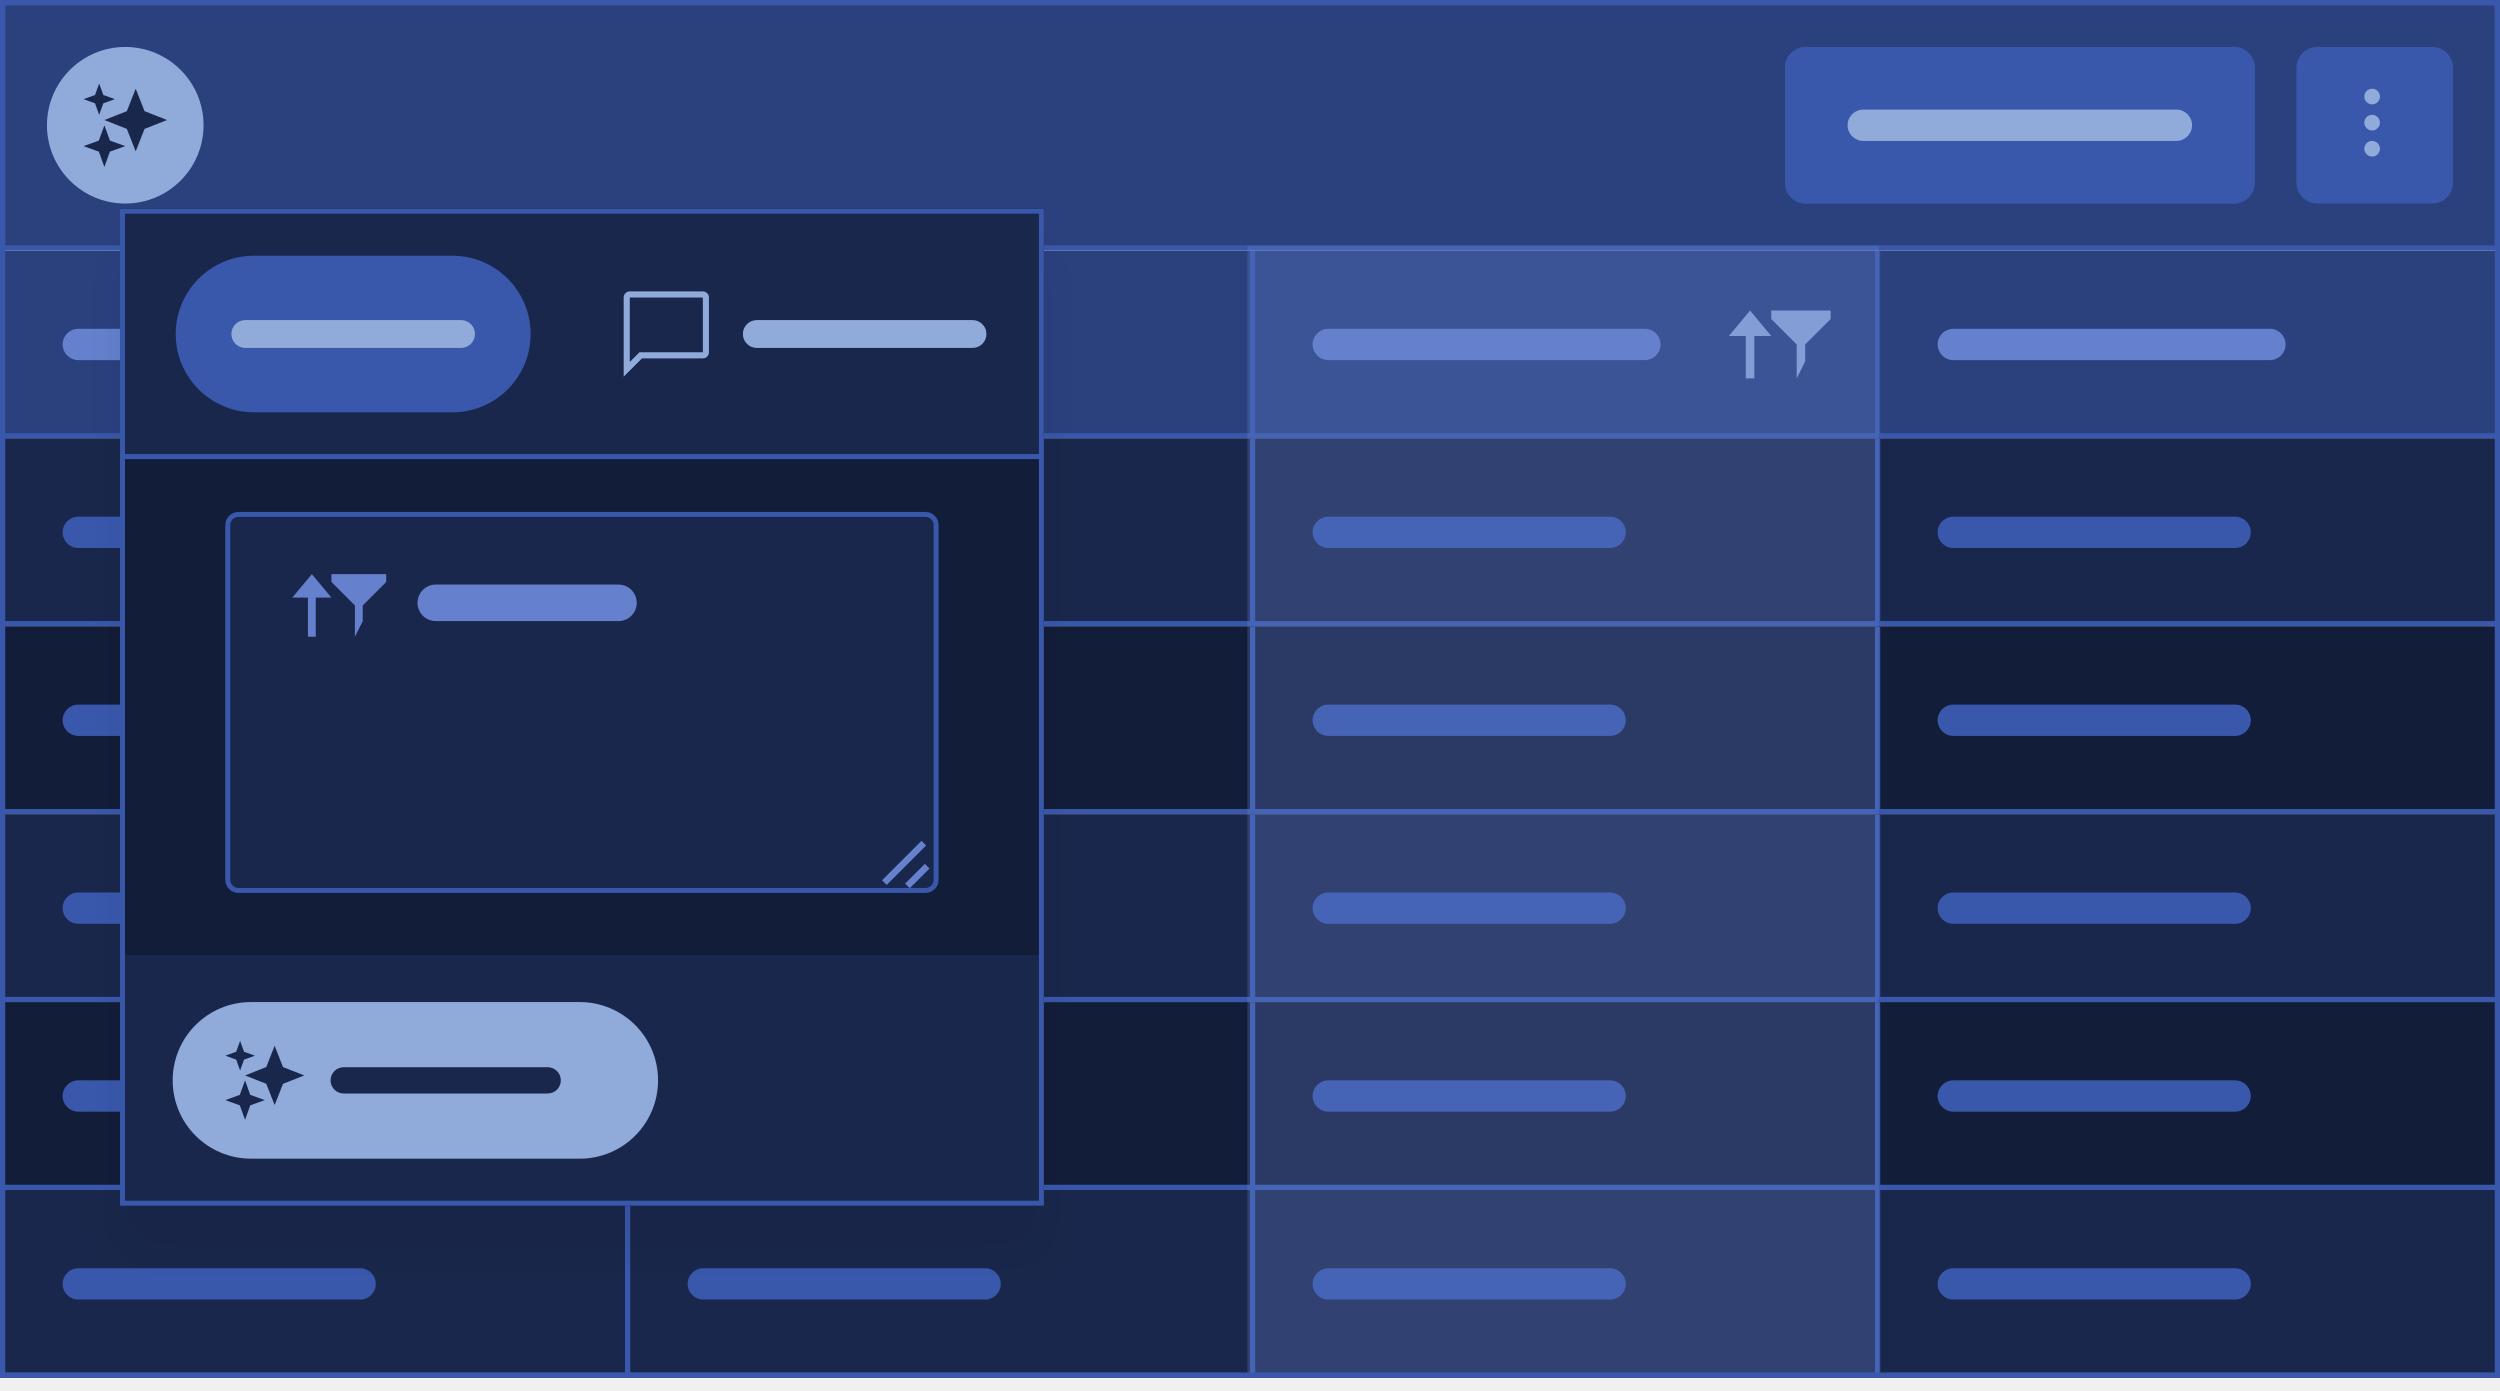
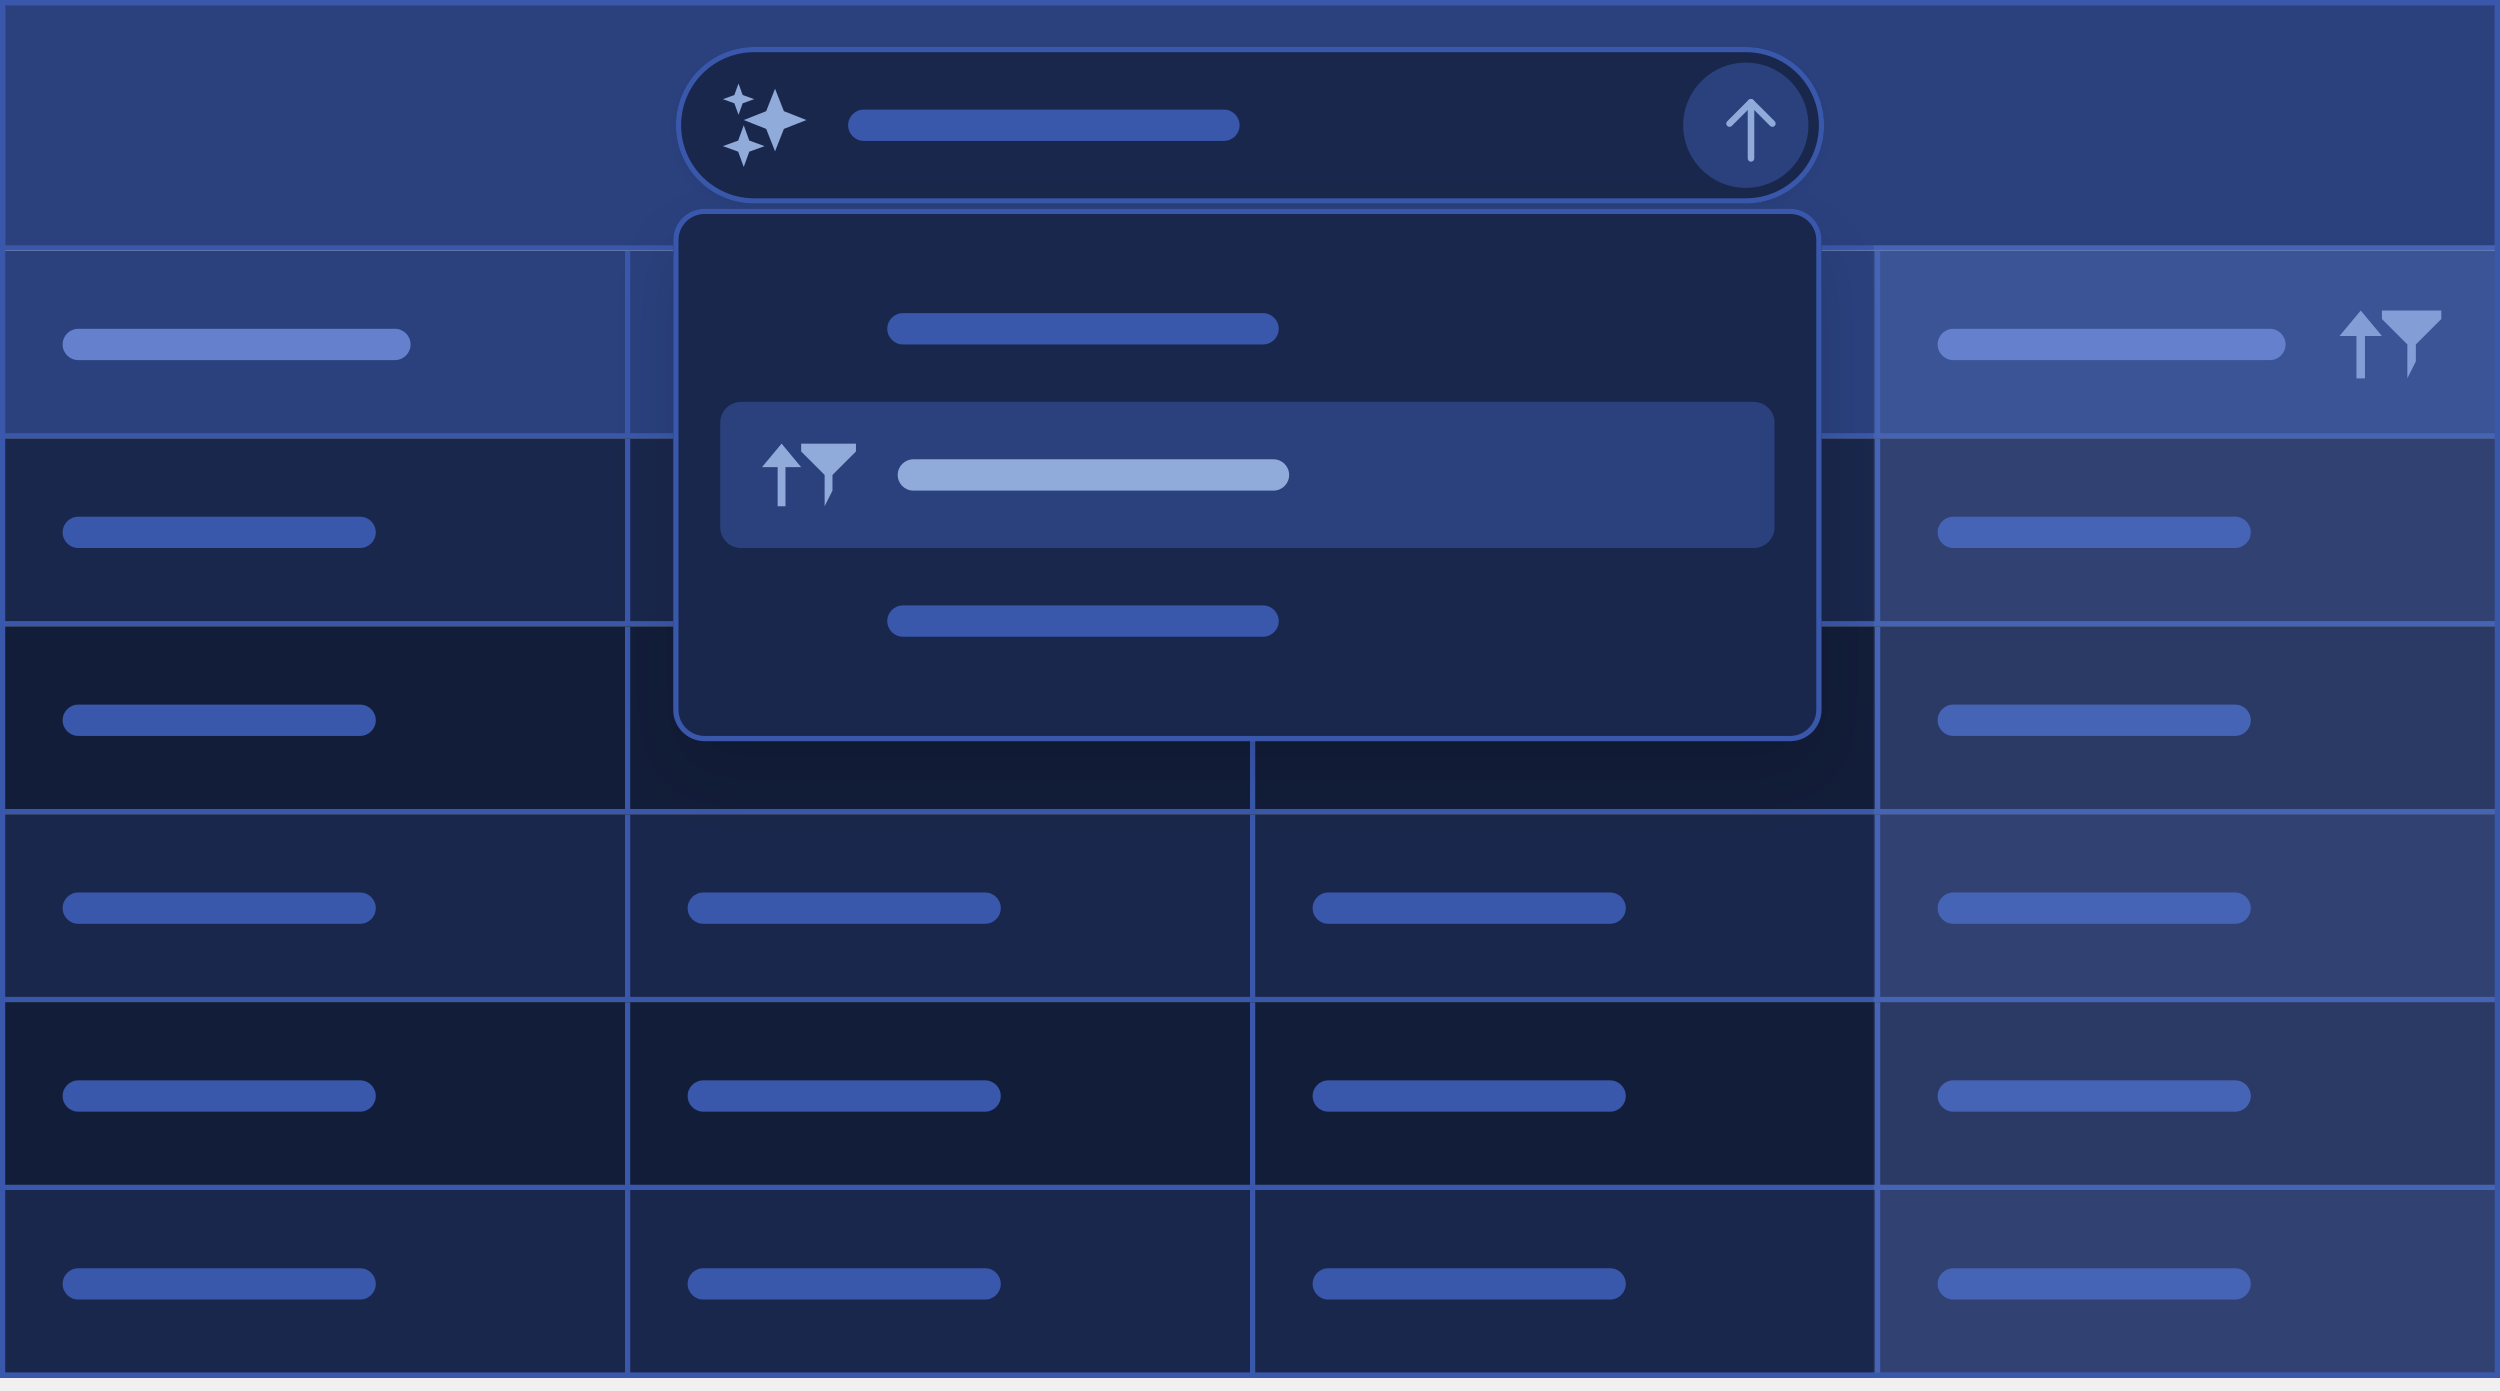
<svg xmlns="http://www.w3.org/2000/svg" width="160" height="89" viewBox="0 0 160 89" fill="none">
-   <g clip-path="url(#clip0_9517_207637)">
+   <g clip-path="url(#clip0_10963_54209)">
    <rect x="0.167" y="0.167" width="159.666" height="15.699" fill="#2A417E" />
    <rect x="0.167" y="0.167" width="159.666" height="15.699" stroke="#3958AC" stroke-width="0.334" />
-     <rect x="3.006" y="3.006" width="10.021" height="10.021" rx="5.01" fill="#90ABDA" />
-     <g clip-path="url(#clip1_9517_207637)">
-       <path d="M8.685 5.678L9.252 7.115L10.689 7.682L9.252 8.249L8.685 9.686L8.118 8.249L6.681 7.682L8.118 7.115L8.685 5.678ZM6.326 8.998L5.344 9.352L6.326 9.706L6.681 10.688L7.035 9.706L8.017 9.352L7.035 8.998L6.681 8.016L6.326 8.998ZM6.081 6.08L5.344 6.346L6.081 6.612L6.347 7.348L6.612 6.612L7.349 6.346L6.612 6.08L6.347 5.344L6.081 6.08Z" fill="#19274C" />
-     </g>
-     <g clip-path="url(#clip2_9517_207637)">
-       <path d="M114.238 4.342C114.238 3.604 114.836 3.006 115.574 3.006H144.301V13.027H115.574C114.836 13.027 114.238 12.428 114.238 11.691V4.342Z" fill="#3958AC" />
-       <rect x="118.246" y="7.014" width="22.046" height="2.004" rx="1.002" fill="#90ABDA" />
-     </g>
-     <rect x="114.405" y="3.173" width="29.729" height="9.687" rx="1.169" stroke="#3958AC" stroke-width="0.334" />
-     <rect x="146.973" y="3.006" width="10.021" height="10.021" rx="1.336" fill="#3958AC" />
-     <path d="M151.816 6.68C152.092 6.68 152.317 6.454 152.317 6.179C152.317 5.903 152.092 5.678 151.816 5.678C151.541 5.678 151.315 5.903 151.315 6.179C151.315 6.454 151.541 6.68 151.816 6.68Z" fill="#90ABDA" />
-     <path d="M151.816 7.348C151.541 7.348 151.315 7.573 151.315 7.849C151.315 8.124 151.541 8.35 151.816 8.35C152.092 8.35 152.317 8.124 152.317 7.849C152.317 7.573 152.092 7.348 151.816 7.348Z" fill="#90ABDA" />
-     <path d="M151.816 9.018C151.541 9.018 151.315 9.243 151.315 9.519C151.315 9.795 151.541 10.02 151.816 10.02C152.092 10.02 152.317 9.795 152.317 9.519C152.317 9.243 152.092 9.018 151.816 9.018Z" fill="#90ABDA" />
-     <g clip-path="url(#clip3_9517_207637)">
-       <mask id="path-12-inside-1_9517_207637" fill="white">
+     <g filter="url(#filter0_d_10963_54209)">
+       <g clip-path="url(#clip1_10963_54209)">
+         <path d="M43.257 8.016C43.257 5.249 45.5 3.006 48.267 3.006H111.733C114.5 3.006 116.743 5.249 116.743 8.016V8.016C116.743 10.784 114.5 13.027 111.733 13.027H48.267C45.5 13.027 43.257 10.784 43.257 8.016V8.016Z" fill="#19274C" />
+         <g clip-path="url(#clip2_10963_54209)">
+           <path d="M49.603 5.678L50.17 7.115L51.608 7.682L50.17 8.249L49.603 9.686L49.036 8.249L47.599 7.682L49.036 7.115L49.603 5.678ZM47.244 8.997L46.263 9.352L47.244 9.707L47.599 10.688L47.954 9.707L48.935 9.352L47.954 8.997L47.599 8.016L47.244 8.997ZM47 6.081L46.263 6.346L46.999 6.612L47.265 7.348L47.531 6.612L48.267 6.346L47.531 6.08L47.265 5.344L46.999 6.08L47 6.081Z" fill="#90ABDA" />
+         </g>
+         <rect x="54.28" y="7.014" width="25.052" height="2.004" rx="1.002" fill="#3958AC" />
+         <g clip-path="url(#clip3_10963_54209)">
+           <path d="M107.724 8.016C107.724 5.802 109.519 4.008 111.733 4.008V4.008C113.946 4.008 115.741 5.802 115.741 8.016V8.016C115.741 10.23 113.946 12.024 111.733 12.024V12.024C109.519 12.024 107.724 10.23 107.724 8.016V8.016Z" fill="#2A417E" />
+           <path d="M111.855 6.549C111.855 6.433 111.949 6.34 112.064 6.34C112.18 6.34 112.273 6.433 112.273 6.549V10.139C112.273 10.255 112.18 10.348 112.064 10.348C111.949 10.348 111.855 10.255 111.855 10.139V6.549Z" fill="#90ABDA" />
+           <path d="M111.928 6.699C111.846 6.618 111.846 6.485 111.928 6.404C112.009 6.322 112.142 6.322 112.223 6.404L113.581 7.762C113.663 7.844 113.663 7.976 113.581 8.057C113.5 8.139 113.368 8.139 113.286 8.057L111.928 6.699Z" fill="#90ABDA" />
+           <path d="M112.195 6.699C112.277 6.618 112.277 6.485 112.195 6.404C112.114 6.322 111.982 6.322 111.9 6.404L110.542 7.762C110.46 7.844 110.46 7.976 110.542 8.057C110.623 8.139 110.756 8.139 110.837 8.057L112.195 6.699Z" fill="#90ABDA" />
+         </g>
+       </g>
+       <path d="M48.268 3.173H111.732C114.407 3.173 116.576 5.342 116.576 8.017C116.576 10.691 114.407 12.859 111.732 12.859H48.268C45.593 12.859 43.424 10.691 43.424 8.017C43.424 5.342 45.593 3.173 48.268 3.173Z" stroke="#3958AC" stroke-width="0.334" />
+     </g>
+     <g clip-path="url(#clip4_10963_54209)">
+       <mask id="path-13-inside-1_10963_54209" fill="white">
        <path d="M0 16.033H160V28.058H0V16.033Z" />
      </mask>
      <rect width="40" height="12.025" transform="translate(0 16.0332)" fill="#2A417E" />
      <rect x="4.008" y="21.043" width="22.269" height="2.004" rx="1.002" fill="#6581CD" />
-       <mask id="path-15-inside-2_9517_207637" fill="white">
+       <mask id="path-16-inside-2_10963_54209" fill="white">
        <path d="M40 16.033H80V28.058H40V16.033Z" />
      </mask>
      <path d="M40 16.033H80V28.058H40V16.033Z" fill="#2A417E" />
-       <path d="M40 28.058H40.334V16.033H40H39.666V28.058H40Z" fill="#3958AC" mask="url(#path-15-inside-2_9517_207637)" />
+       <path d="M40 28.058H40.334V16.033H40H39.666V28.058H40Z" fill="#3958AC" mask="url(#path-16-inside-2_10963_54209)" />
      <rect x="44.008" y="21.043" width="22.269" height="2.004" rx="1.002" fill="#6581CD" />
-       <mask id="path-18-inside-3_9517_207637" fill="white">
+       <mask id="path-19-inside-3_10963_54209" fill="white">
        <path d="M80 16.033H120V28.058H80V16.033Z" />
      </mask>
      <path d="M80 16.033H120V28.058H80V16.033Z" fill="#2A417E" />
-       <path d="M80 28.058H80.334V16.033H80H79.666V28.058H80Z" fill="#3958AC" mask="url(#path-18-inside-3_9517_207637)" />
+       <path d="M80 28.058H80.334V16.033H80H79.666V28.058H80Z" fill="#3958AC" mask="url(#path-19-inside-3_10963_54209)" />
      <rect x="84.008" y="21.043" width="22.269" height="2.004" rx="1.002" fill="#6581CD" />
-       <path d="M117.161 19.875V20.418L115.532 22.046V23.132L114.99 24.217V22.046L113.361 20.418V19.875H117.161Z" fill="#90ABDA" />
-       <path d="M110.647 21.503H111.733V24.217H112.276V21.503H113.361L112.004 19.875L110.647 21.503Z" fill="#90ABDA" />
-       <mask id="path-22-inside-4_9517_207637" fill="white">
+       <mask id="path-22-inside-4_10963_54209" fill="white">
        <path d="M120 16.033H160V28.058H120V16.033Z" />
      </mask>
      <path d="M120 16.033H160V28.058H120V16.033Z" fill="#2A417E" />
-       <path d="M120 28.058H120.334V16.033H120H119.666V28.058H120Z" fill="#3958AC" mask="url(#path-22-inside-4_9517_207637)" />
+       <path d="M120 28.058H120.334V16.033H120H119.666V28.058H120Z" fill="#3958AC" mask="url(#path-22-inside-4_10963_54209)" />
      <rect x="124.008" y="21.043" width="22.269" height="2.004" rx="1.002" fill="#6581CD" />
-     </g>
-     <path d="M160 28.058V27.724H0V28.058V28.392H160V28.058Z" fill="#3958AC" mask="url(#path-12-inside-1_9517_207637)" />
-     <g clip-path="url(#clip4_9517_207637)">
-       <mask id="path-25-inside-5_9517_207637" fill="white">
+       <path d="M156.242 19.875V20.418L154.614 22.046V23.132L154.071 24.217V22.046L152.443 20.418V19.875H156.242Z" fill="#90ABDA" />
+       <path d="M149.729 21.503H150.814V24.217H151.357V21.503H152.443L151.086 19.875L149.729 21.503Z" fill="#90ABDA" />
+     </g>
+     <path d="M160 28.058V27.724H0V28.058V28.392H160V28.058Z" fill="#3958AC" mask="url(#path-13-inside-1_10963_54209)" />
+     <g clip-path="url(#clip5_10963_54209)">
+       <mask id="path-26-inside-5_10963_54209" fill="white">
        <path d="M0 28.059H160V40.084H0V28.059Z" />
      </mask>
      <rect width="40" height="12.025" transform="translate(0 28.0586)" fill="#19274C" />
      <rect x="4.008" y="33.068" width="20.042" height="2.004" rx="1.002" fill="#3958AC" />
-       <mask id="path-28-inside-6_9517_207637" fill="white">
+       <mask id="path-29-inside-6_10963_54209" fill="white">
        <path d="M40 28.059H80V40.084H40V28.059Z" />
      </mask>
      <path d="M40 28.059H80V40.084H40V28.059Z" fill="#19274C" />
-       <path d="M40 40.084H40.334V28.059H40H39.666V40.084H40Z" fill="#3958AC" mask="url(#path-28-inside-6_9517_207637)" />
+       <path d="M40 40.084H40.334V28.059H40H39.666V40.084H40Z" fill="#3958AC" mask="url(#path-29-inside-6_10963_54209)" />
      <rect x="44.008" y="33.068" width="20.042" height="2.004" rx="1.002" fill="#3958AC" />
-       <mask id="path-31-inside-7_9517_207637" fill="white">
+       <mask id="path-32-inside-7_10963_54209" fill="white">
        <path d="M80 28.059H120V40.084H80V28.059Z" />
      </mask>
      <path d="M80 28.059H120V40.084H80V28.059Z" fill="#19274C" />
-       <path d="M80 40.084H80.334V28.059H80H79.666V40.084H80Z" fill="#3958AC" mask="url(#path-31-inside-7_9517_207637)" />
+       <path d="M80 40.084H80.334V28.059H80H79.666V40.084H80Z" fill="#3958AC" mask="url(#path-32-inside-7_10963_54209)" />
      <rect x="84.008" y="33.068" width="20.042" height="2.004" rx="1.002" fill="#3958AC" />
-       <mask id="path-34-inside-8_9517_207637" fill="white">
+       <mask id="path-35-inside-8_10963_54209" fill="white">
        <path d="M120 28.059H160V40.084H120V28.059Z" />
      </mask>
      <path d="M120 28.059H160V40.084H120V28.059Z" fill="#19274C" />
-       <path d="M120 40.084H120.334V28.059H120H119.666V40.084H120Z" fill="#3958AC" mask="url(#path-34-inside-8_9517_207637)" />
+       <path d="M120 40.084H120.334V28.059H120H119.666V40.084H120Z" fill="#3958AC" mask="url(#path-35-inside-8_10963_54209)" />
      <rect x="124.008" y="33.068" width="20.042" height="2.004" rx="1.002" fill="#3958AC" />
    </g>
-     <path d="M160 40.084V39.75H0V40.084V40.418H160V40.084Z" fill="#3958AC" mask="url(#path-25-inside-5_9517_207637)" />
-     <g clip-path="url(#clip5_9517_207637)">
-       <mask id="path-37-inside-9_9517_207637" fill="white">
+     <path d="M160 40.084V39.75H0V40.084V40.418H160V40.084Z" fill="#3958AC" mask="url(#path-26-inside-5_10963_54209)" />
+     <g clip-path="url(#clip6_10963_54209)">
+       <mask id="path-38-inside-9_10963_54209" fill="white">
        <path d="M0 40.084H160V52.109H0V40.084Z" />
      </mask>
      <rect width="40" height="12.025" transform="translate(0 40.084)" fill="#121D39" />
      <rect x="4.008" y="45.094" width="20.042" height="2.004" rx="1.002" fill="#3958AC" />
-       <mask id="path-40-inside-10_9517_207637" fill="white">
+       <mask id="path-41-inside-10_10963_54209" fill="white">
        <path d="M40 40.084H80V52.109H40V40.084Z" />
      </mask>
      <path d="M40 40.084H80V52.109H40V40.084Z" fill="#121D39" />
-       <path d="M40 52.109H40.334V40.084H40H39.666V52.109H40Z" fill="#3958AC" mask="url(#path-40-inside-10_9517_207637)" />
+       <path d="M40 52.109H40.334V40.084H40H39.666V52.109H40Z" fill="#3958AC" mask="url(#path-41-inside-10_10963_54209)" />
      <rect x="44.008" y="45.094" width="20.042" height="2.004" rx="1.002" fill="#3958AC" />
-       <mask id="path-43-inside-11_9517_207637" fill="white">
+       <mask id="path-44-inside-11_10963_54209" fill="white">
        <path d="M80 40.084H120V52.109H80V40.084Z" />
      </mask>
      <path d="M80 40.084H120V52.109H80V40.084Z" fill="#121D39" />
-       <path d="M80 52.109H80.334V40.084H80H79.666V52.109H80Z" fill="#3958AC" mask="url(#path-43-inside-11_9517_207637)" />
+       <path d="M80 52.109H80.334V40.084H80H79.666V52.109H80Z" fill="#3958AC" mask="url(#path-44-inside-11_10963_54209)" />
      <rect x="84.008" y="45.094" width="20.042" height="2.004" rx="1.002" fill="#3958AC" />
-       <mask id="path-46-inside-12_9517_207637" fill="white">
+       <mask id="path-47-inside-12_10963_54209" fill="white">
        <path d="M120 40.084H160V52.109H120V40.084Z" />
      </mask>
      <path d="M120 40.084H160V52.109H120V40.084Z" fill="#121D39" />
-       <path d="M120 52.109H120.334V40.084H120H119.666V52.109H120Z" fill="#3958AC" mask="url(#path-46-inside-12_9517_207637)" />
+       <path d="M120 52.109H120.334V40.084H120H119.666V52.109H120Z" fill="#3958AC" mask="url(#path-47-inside-12_10963_54209)" />
      <rect x="124.008" y="45.094" width="20.042" height="2.004" rx="1.002" fill="#3958AC" />
    </g>
-     <path d="M160 52.109V51.775H0V52.109V52.443H160V52.109Z" fill="#3958AC" mask="url(#path-37-inside-9_9517_207637)" />
-     <g clip-path="url(#clip6_9517_207637)">
-       <mask id="path-49-inside-13_9517_207637" fill="white">
+     <path d="M160 52.109V51.775H0V52.109V52.443H160V52.109Z" fill="#3958AC" mask="url(#path-38-inside-9_10963_54209)" />
+     <g clip-path="url(#clip7_10963_54209)">
+       <mask id="path-50-inside-13_10963_54209" fill="white">
        <path d="M0 52.109H160V64.134H0V52.109Z" />
      </mask>
      <rect width="40" height="12.025" transform="translate(0 52.1094)" fill="#19274C" />
      <rect x="4.008" y="57.119" width="20.042" height="2.004" rx="1.002" fill="#3958AC" />
-       <mask id="path-52-inside-14_9517_207637" fill="white">
+       <mask id="path-53-inside-14_10963_54209" fill="white">
        <path d="M40 52.109H80V64.134H40V52.109Z" />
      </mask>
      <path d="M40 52.109H80V64.134H40V52.109Z" fill="#19274C" />
-       <path d="M40 64.134H40.334V52.109H40H39.666V64.134H40Z" fill="#3958AC" mask="url(#path-52-inside-14_9517_207637)" />
+       <path d="M40 64.134H40.334V52.109H40H39.666V64.134H40Z" fill="#3958AC" mask="url(#path-53-inside-14_10963_54209)" />
      <rect x="44.008" y="57.119" width="20.042" height="2.004" rx="1.002" fill="#3958AC" />
-       <mask id="path-55-inside-15_9517_207637" fill="white">
+       <mask id="path-56-inside-15_10963_54209" fill="white">
        <path d="M80 52.109H120V64.134H80V52.109Z" />
      </mask>
      <path d="M80 52.109H120V64.134H80V52.109Z" fill="#19274C" />
-       <path d="M80 64.134H80.334V52.109H80H79.666V64.134H80Z" fill="#3958AC" mask="url(#path-55-inside-15_9517_207637)" />
+       <path d="M80 64.134H80.334V52.109H80H79.666V64.134H80Z" fill="#3958AC" mask="url(#path-56-inside-15_10963_54209)" />
      <rect x="84.008" y="57.119" width="20.042" height="2.004" rx="1.002" fill="#3958AC" />
-       <mask id="path-58-inside-16_9517_207637" fill="white">
+       <mask id="path-59-inside-16_10963_54209" fill="white">
        <path d="M120 52.109H160V64.134H120V52.109Z" />
      </mask>
      <path d="M120 52.109H160V64.134H120V52.109Z" fill="#19274C" />
-       <path d="M120 64.134H120.334V52.109H120H119.666V64.134H120Z" fill="#3958AC" mask="url(#path-58-inside-16_9517_207637)" />
+       <path d="M120 64.134H120.334V52.109H120H119.666V64.134H120Z" fill="#3958AC" mask="url(#path-59-inside-16_10963_54209)" />
      <rect x="124.008" y="57.119" width="20.042" height="2.004" rx="1.002" fill="#3958AC" />
    </g>
-     <path d="M160 64.134V63.8H0V64.134V64.469H160V64.134Z" fill="#3958AC" mask="url(#path-49-inside-13_9517_207637)" />
-     <g clip-path="url(#clip7_9517_207637)">
-       <mask id="path-61-inside-17_9517_207637" fill="white">
+     <path d="M160 64.134V63.8H0V64.134V64.469H160V64.134Z" fill="#3958AC" mask="url(#path-50-inside-13_10963_54209)" />
+     <g clip-path="url(#clip8_10963_54209)">
+       <mask id="path-62-inside-17_10963_54209" fill="white">
        <path d="M0 64.133H160V76.158H0V64.133Z" />
      </mask>
      <rect width="40" height="12.025" transform="translate(0 64.1328)" fill="#121D39" />
      <rect x="4.008" y="69.143" width="20.042" height="2.004" rx="1.002" fill="#3958AC" />
-       <mask id="path-64-inside-18_9517_207637" fill="white">
+       <mask id="path-65-inside-18_10963_54209" fill="white">
        <path d="M40 64.133H80V76.158H40V64.133Z" />
      </mask>
      <path d="M40 64.133H80V76.158H40V64.133Z" fill="#121D39" />
-       <path d="M40 76.158H40.334V64.133H40H39.666V76.158H40Z" fill="#3958AC" mask="url(#path-64-inside-18_9517_207637)" />
+       <path d="M40 76.158H40.334V64.133H40H39.666V76.158H40Z" fill="#3958AC" mask="url(#path-65-inside-18_10963_54209)" />
      <rect x="44.008" y="69.143" width="20.042" height="2.004" rx="1.002" fill="#3958AC" />
-       <mask id="path-67-inside-19_9517_207637" fill="white">
+       <mask id="path-68-inside-19_10963_54209" fill="white">
        <path d="M80 64.133H120V76.158H80V64.133Z" />
      </mask>
      <path d="M80 64.133H120V76.158H80V64.133Z" fill="#121D39" />
-       <path d="M80 76.158H80.334V64.133H80H79.666V76.158H80Z" fill="#3958AC" mask="url(#path-67-inside-19_9517_207637)" />
+       <path d="M80 76.158H80.334V64.133H80H79.666V76.158H80Z" fill="#3958AC" mask="url(#path-68-inside-19_10963_54209)" />
      <rect x="84.008" y="69.143" width="20.042" height="2.004" rx="1.002" fill="#3958AC" />
-       <mask id="path-70-inside-20_9517_207637" fill="white">
+       <mask id="path-71-inside-20_10963_54209" fill="white">
        <path d="M120 64.133H160V76.158H120V64.133Z" />
      </mask>
      <path d="M120 64.133H160V76.158H120V64.133Z" fill="#121D39" />
-       <path d="M120 76.158H120.334V64.133H120H119.666V76.158H120Z" fill="#3958AC" mask="url(#path-70-inside-20_9517_207637)" />
+       <path d="M120 76.158H120.334V64.133H120H119.666V76.158H120Z" fill="#3958AC" mask="url(#path-71-inside-20_10963_54209)" />
      <rect x="124.008" y="69.143" width="20.042" height="2.004" rx="1.002" fill="#3958AC" />
    </g>
-     <path d="M160 76.158V75.824H0V76.158V76.492H160V76.158Z" fill="#3958AC" mask="url(#path-61-inside-17_9517_207637)" />
-     <g clip-path="url(#clip8_9517_207637)">
-       <mask id="path-73-inside-21_9517_207637" fill="white">
+     <path d="M160 76.158V75.824H0V76.158V76.492H160V76.158Z" fill="#3958AC" mask="url(#path-62-inside-17_10963_54209)" />
+     <g clip-path="url(#clip9_10963_54209)">
+       <mask id="path-74-inside-21_10963_54209" fill="white">
        <path d="M0 76.158H160V88.183H0V76.158Z" />
      </mask>
      <rect width="40" height="12.025" transform="translate(0 76.1582)" fill="#19274C" />
      <rect x="4.008" y="81.168" width="20.042" height="2.004" rx="1.002" fill="#3958AC" />
-       <mask id="path-76-inside-22_9517_207637" fill="white">
+       <mask id="path-77-inside-22_10963_54209" fill="white">
        <path d="M40 76.158H80V88.183H40V76.158Z" />
      </mask>
      <path d="M40 76.158H80V88.183H40V76.158Z" fill="#19274C" />
-       <path d="M40 88.183H40.334V76.158H40H39.666V88.183H40Z" fill="#3958AC" mask="url(#path-76-inside-22_9517_207637)" />
+       <path d="M40 88.183H40.334V76.158H40H39.666V88.183H40Z" fill="#3958AC" mask="url(#path-77-inside-22_10963_54209)" />
      <rect x="44.008" y="81.168" width="20.042" height="2.004" rx="1.002" fill="#3958AC" />
-       <mask id="path-79-inside-23_9517_207637" fill="white">
+       <mask id="path-80-inside-23_10963_54209" fill="white">
        <path d="M80 76.158H120V88.183H80V76.158Z" />
      </mask>
      <path d="M80 76.158H120V88.183H80V76.158Z" fill="#19274C" />
-       <path d="M80 88.183H80.334V76.158H80H79.666V88.183H80Z" fill="#3958AC" mask="url(#path-79-inside-23_9517_207637)" />
+       <path d="M80 88.183H80.334V76.158H80H79.666V88.183H80Z" fill="#3958AC" mask="url(#path-80-inside-23_10963_54209)" />
      <rect x="84.008" y="81.168" width="20.042" height="2.004" rx="1.002" fill="#3958AC" />
-       <mask id="path-82-inside-24_9517_207637" fill="white">
+       <mask id="path-83-inside-24_10963_54209" fill="white">
        <path d="M120 76.158H160V88.183H120V76.158Z" />
      </mask>
      <path d="M120 76.158H160V88.183H120V76.158Z" fill="#19274C" />
-       <path d="M120 88.183H120.334V76.158H120H119.666V88.183H120Z" fill="#3958AC" mask="url(#path-82-inside-24_9517_207637)" />
+       <path d="M120 88.183H120.334V76.158H120H119.666V88.183H120Z" fill="#3958AC" mask="url(#path-83-inside-24_10963_54209)" />
      <rect x="124.008" y="81.168" width="20.042" height="2.004" rx="1.002" fill="#3958AC" />
    </g>
-     <path d="M160 88.183V87.849H0V88.183V88.517H160V88.183Z" fill="#3958AC" mask="url(#path-73-inside-21_9517_207637)" />
-     <g filter="url(#filter0_d_9517_207637)">
-       <g clip-path="url(#clip9_9517_207637)">
-         <rect x="7.683" y="13.361" width="59.123" height="63.8" fill="#19274C" />
-         <mask id="path-87-inside-25_9517_207637" fill="white">
-           <path d="M7.683 13.361H66.806V29.395H7.683V13.361Z" />
-         </mask>
-         <path d="M7.683 13.361H66.806V29.395H7.683V13.361Z" fill="#19274C" />
-         <path d="M66.806 29.395V29.061H7.683V29.395V29.729H66.806V29.395Z" fill="#3958AC" mask="url(#path-87-inside-25_9517_207637)" />
-         <rect x="11.246" y="16.367" width="22.714" height="10.021" rx="5.01" fill="#3958AC" />
-         <rect x="14.809" y="20.486" width="15.588" height="1.781" rx="0.891" fill="#90ABDA" />
-         <path d="M40.306 18.65H44.983C45.197 18.65 45.372 18.826 45.372 19.04V22.547C45.372 22.762 45.197 22.937 44.983 22.937H41.086L39.916 24.106V19.04C39.916 18.826 40.092 18.65 40.306 18.65ZM44.982 22.547L44.983 22.547V19.041L44.982 19.04H40.307L40.306 19.041V23.165L40.924 22.547H44.982Z" fill="#90ABDA" />
-         <rect x="47.544" y="20.486" width="15.588" height="1.781" rx="0.891" fill="#90ABDA" />
-         <rect width="59.123" height="31.733" transform="translate(7.68262 29.3945)" fill="#121D39" />
-         <rect x="14.577" y="32.922" width="45.334" height="24.068" rx="0.684" fill="#19274C" />
-         <rect x="14.577" y="32.922" width="45.334" height="24.068" rx="0.684" stroke="#3958AC" stroke-width="0.316" />
-         <path d="M58.225 56.849L57.927 56.552L59.19 55.289L59.488 55.586L58.225 56.849ZM59.273 54.11L58.976 53.812L56.451 56.337L56.748 56.635L59.273 54.11Z" fill="#6581CD" />
-         <path d="M24.718 36.744V37.245L23.215 38.748V39.75L22.714 40.752V38.748L21.211 37.245V36.744H24.718Z" fill="#6581CD" />
-         <path d="M18.706 38.247H19.708V40.752H20.209V38.247H21.211L19.958 36.744L18.706 38.247Z" fill="#6581CD" />
-         <rect x="26.722" y="37.412" width="14.029" height="2.338" rx="1.169" fill="#6581CD" />
-         <rect width="59.123" height="16.033" transform="translate(7.68262 61.127)" fill="#19274C" />
-         <rect x="11.051" y="64.133" width="31.065" height="10.021" rx="5.01" fill="#90ABDA" />
-         <path d="M17.577 66.933L18.113 68.292L19.472 68.828L18.113 69.364L17.577 70.722L17.041 69.364L15.683 68.828L17.041 68.292L17.577 66.933ZM15.348 70.072L14.419 70.407L15.348 70.742L15.683 71.67L16.017 70.742L16.946 70.407L16.017 70.072L15.683 69.144L15.348 70.072ZM15.116 67.313L14.419 67.564L15.116 67.816L15.367 68.512L15.618 67.816L16.314 67.564L15.618 67.313L15.367 66.617L15.116 67.313Z" fill="#19274C" />
-         <rect x="21.156" y="68.301" width="14.737" height="1.684" rx="0.842" fill="#19274C" />
-       </g>
-       <rect x="7.841" y="13.519" width="58.807" height="63.484" stroke="#3958AC" stroke-width="0.316" />
-     </g>
-     <rect x="79.833" y="15.73" width="40.417" height="73.088" fill="#6581CD" fill-opacity="0.3" />
+     <path d="M160 88.183V87.849H0V88.183V88.517H160V88.183Z" fill="#3958AC" mask="url(#path-74-inside-21_10963_54209)" />
+     <rect x="119.917" y="15.699" width="40.417" height="73.088" fill="#6581CD" fill-opacity="0.3" />
+     <g filter="url(#filter1_d_10963_54209)">
+       <rect x="43.09" y="13.361" width="73.486" height="34.071" rx="2.004" fill="#19274C" />
+       <rect x="43.257" y="13.528" width="73.152" height="33.737" rx="1.837" stroke="#3958AC" stroke-width="0.334" />
+       <rect x="56.785" y="20.041" width="25.052" height="2.004" rx="1.002" fill="#3958AC" />
+       <path d="M46.096 27.057C46.096 26.319 46.694 25.721 47.432 25.721H112.234C112.972 25.721 113.57 26.319 113.57 27.057V33.737C113.57 34.475 112.972 35.074 112.234 35.074H47.432C46.694 35.074 46.096 34.475 46.096 33.737V27.057Z" fill="#2A417E" />
+       <path d="M54.781 28.393V28.894L53.278 30.397V31.399L52.776 32.401V30.397L51.273 28.894V28.393H54.781Z" fill="#90ABDA" />
+       <path d="M48.768 29.896H49.77V32.401H50.271V29.896H51.273L50.021 28.393L48.768 29.896Z" fill="#90ABDA" />
+       <rect x="57.453" y="29.395" width="25.052" height="2.004" rx="1.002" fill="#90ABDA" />
+       <rect x="56.785" y="38.746" width="25.052" height="2.004" rx="1.002" fill="#3958AC" />
+     </g>
  </g>
  <rect x="0.167" y="0.167" width="159.666" height="87.85" stroke="#3958AC" stroke-width="0.334" />
  <defs>
-     <filter id="filter0_d_9517_207637" x="4.683" y="13.361" width="65.123" height="69.799" filterUnits="userSpaceOnUse" color-interpolation-filters="sRGB">
+     <filter id="filter0_d_10963_54209" x="42.589" y="2.672" width="74.822" height="11.358" filterUnits="userSpaceOnUse" color-interpolation-filters="sRGB">
      <feFlood flood-opacity="0" result="BackgroundImageFix" />
      <feColorMatrix in="SourceAlpha" type="matrix" values="0 0 0 0 0 0 0 0 0 0 0 0 0 0 0 0 0 0 127 0" result="hardAlpha" />
-       <feOffset dy="3" />
-       <feGaussianBlur stdDeviation="1.5" />
-       <feColorMatrix type="matrix" values="0 0 0 0 0 0 0 0 0 0 0 0 0 0 0 0 0 0 0.06 0" />
-       <feBlend mode="normal" in2="BackgroundImageFix" result="effect1_dropShadow_9517_207637" />
-       <feBlend mode="normal" in="SourceGraphic" in2="effect1_dropShadow_9517_207637" result="shape" />
+       <feOffset dy="0.334" />
+       <feGaussianBlur stdDeviation="0.334" />
+       <feComposite in2="hardAlpha" operator="out" />
+       <feColorMatrix type="matrix" values="0 0 0 0 0 0 0 0 0 0 0 0 0 0 0 0 0 0 0.038 0" />
+       <feBlend mode="normal" in2="BackgroundImageFix" result="effect1_dropShadow_10963_54209" />
+       <feBlend mode="normal" in="SourceGraphic" in2="effect1_dropShadow_10963_54209" result="shape" />
    </filter>
-     <clipPath id="clip0_9517_207637">
+     <filter id="filter1_d_10963_54209" x="38.747" y="11.023" width="82.171" height="42.755" filterUnits="userSpaceOnUse" color-interpolation-filters="sRGB">
+       <feFlood flood-opacity="0" result="BackgroundImageFix" />
+       <feColorMatrix in="SourceAlpha" type="matrix" values="0 0 0 0 0 0 0 0 0 0 0 0 0 0 0 0 0 0 127 0" result="hardAlpha" />
+       <feOffset dy="2.004" />
+       <feGaussianBlur stdDeviation="2.171" />
+       <feComposite in2="hardAlpha" operator="out" />
+       <feColorMatrix type="matrix" values="0 0 0 0 0 0 0 0 0 0 0 0 0 0 0 0 0 0 0.125 0" />
+       <feBlend mode="normal" in2="BackgroundImageFix" result="effect1_dropShadow_10963_54209" />
+       <feBlend mode="normal" in="SourceGraphic" in2="effect1_dropShadow_10963_54209" result="shape" />
+     </filter>
+     <clipPath id="clip0_10963_54209">
      <rect width="160" height="88.184" fill="white" />
    </clipPath>
-     <clipPath id="clip1_9517_207637">
-       <rect width="5.344" height="5.344" fill="white" transform="translate(5.34448 5.34375)" />
-     </clipPath>
-     <clipPath id="clip2_9517_207637">
-       <rect x="114.238" y="3.006" width="30.063" height="10.021" rx="1.336" fill="white" />
-     </clipPath>
-     <clipPath id="clip3_9517_207637">
+     <clipPath id="clip1_10963_54209">
+       <path d="M43.257 8.016C43.257 5.249 45.5 3.006 48.267 3.006H111.733C114.5 3.006 116.743 5.249 116.743 8.016V8.016C116.743 10.784 114.5 13.027 111.733 13.027H48.267C45.5 13.027 43.257 10.784 43.257 8.016V8.016Z" fill="white" />
+     </clipPath>
+     <clipPath id="clip2_10963_54209">
+       <rect width="5.344" height="5.344" fill="white" transform="translate(46.2631 5.34375)" />
+     </clipPath>
+     <clipPath id="clip3_10963_54209">
+       <rect width="9.353" height="9.353" fill="white" transform="translate(107.056 3.33984)" />
+     </clipPath>
+     <clipPath id="clip4_10963_54209">
      <path d="M0 16.033H160V28.058H0V16.033Z" fill="white" />
    </clipPath>
-     <clipPath id="clip4_9517_207637">
+     <clipPath id="clip5_10963_54209">
      <path d="M0 28.059H160V40.084H0V28.059Z" fill="white" />
    </clipPath>
-     <clipPath id="clip5_9517_207637">
+     <clipPath id="clip6_10963_54209">
      <path d="M0 40.084H160V52.109H0V40.084Z" fill="white" />
    </clipPath>
-     <clipPath id="clip6_9517_207637">
+     <clipPath id="clip7_10963_54209">
      <path d="M0 52.109H160V64.134H0V52.109Z" fill="white" />
    </clipPath>
-     <clipPath id="clip7_9517_207637">
+     <clipPath id="clip8_10963_54209">
      <path d="M0 64.133H160V76.158H0V64.133Z" fill="white" />
    </clipPath>
-     <clipPath id="clip8_9517_207637">
+     <clipPath id="clip9_10963_54209">
      <path d="M0 76.158H160V88.183H0V76.158Z" fill="white" />
-     </clipPath>
-     <clipPath id="clip9_9517_207637">
-       <rect x="7.683" y="13.361" width="59.123" height="63.8" fill="white" />
    </clipPath>
  </defs>
</svg>
